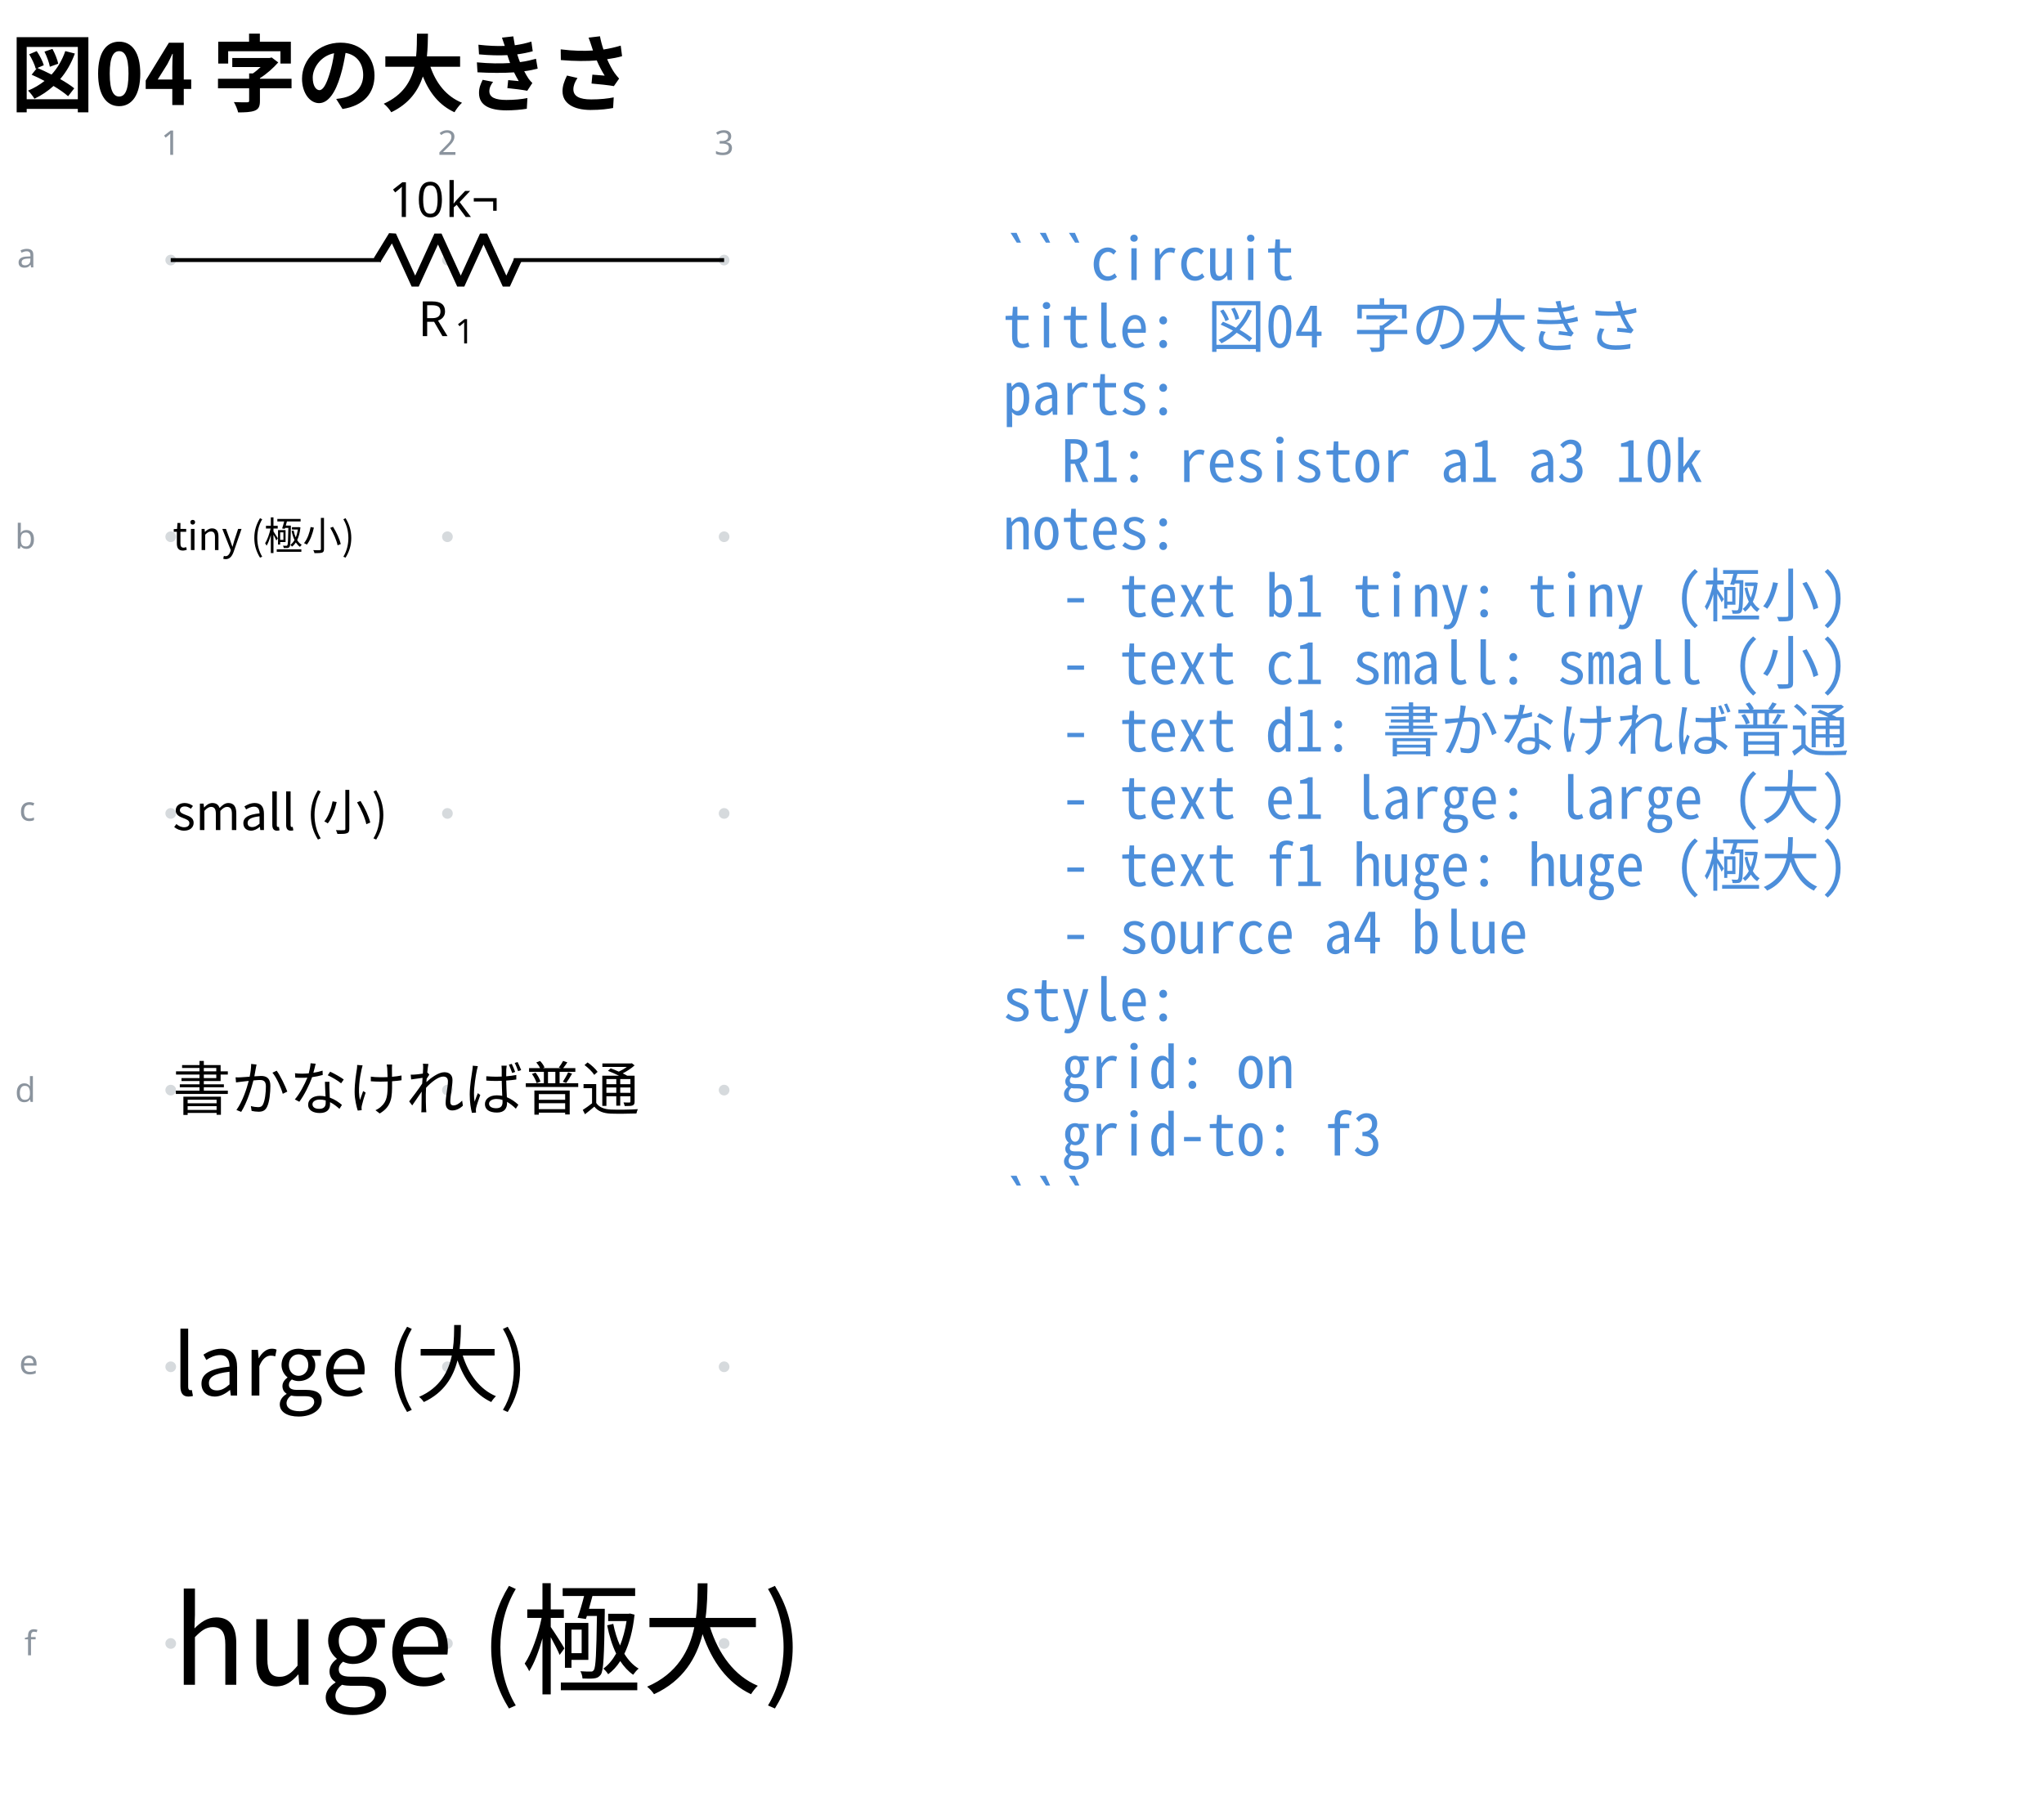
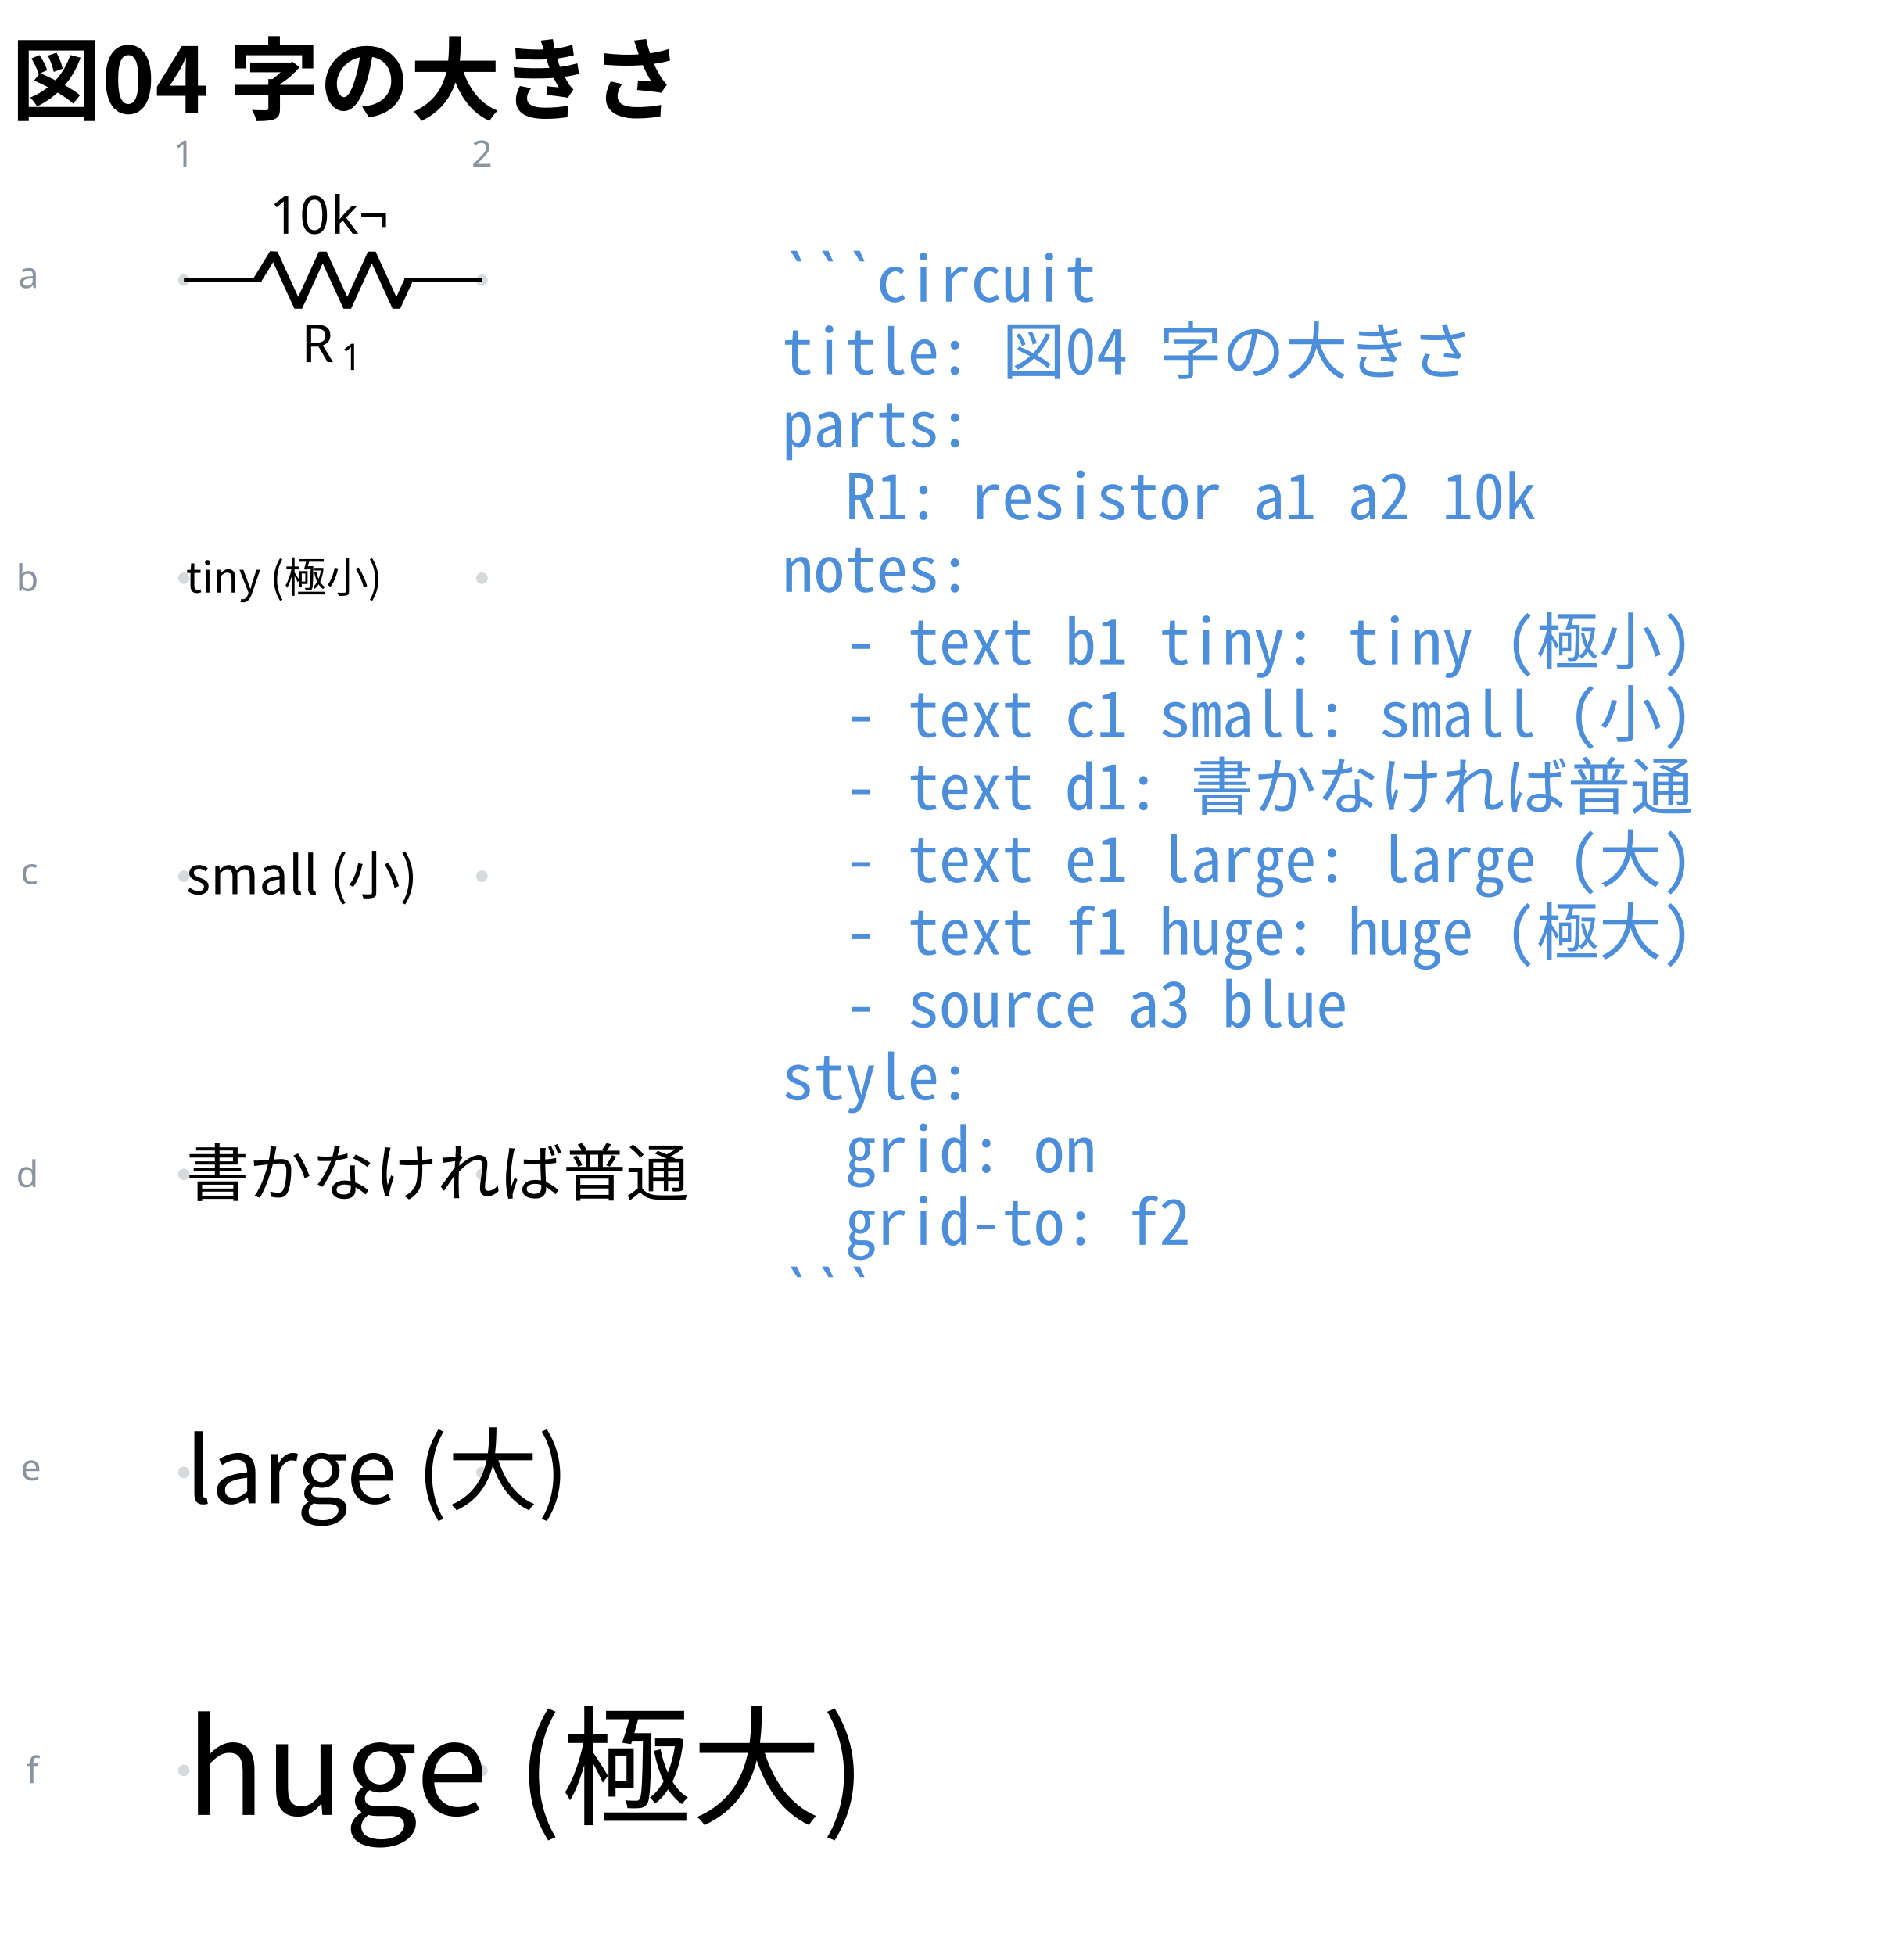
- <svg xmlns="http://www.w3.org/2000/svg" data-circuit-fence="0.1.0" fill="currentColor" width="560.503" height="497.673" viewBox="-72 -72 420.377 373.255">
+ <svg xmlns="http://www.w3.org/2000/svg" data-circuit-fence="0.1.0" fill="currentColor" width="484.629" height="497.673" viewBox="-72 -72 363.472 373.255">
  <g stroke="currentColor" stroke-miterlimit="10" stroke-width=".8">
-     <path fill="#8b949e" fill-opacity=".35" stroke="none" stroke-opacity=".35" d="M-35.787-18.511a1.1 1.1 0 1 0-2.2 0 1.1 1.1 0 0 0 2.2 0M-35.787 38.394a1.1 1.1 0 1 0-2.2 0 1.1 1.1 0 0 0 2.2 0M-35.787 95.3a1.1 1.1 0 1 0-2.2 0 1.1 1.1 0 0 0 2.2 0M-35.787 152.205a1.1 1.1 0 1 0-2.2 0 1.1 1.1 0 0 0 2.2 0M-35.787 209.11a1.1 1.1 0 1 0-2.2 0 1.1 1.1 0 0 0 2.2 0M-35.787 266.016a1.1 1.1 0 1 0-2.2 0 1.1 1.1 0 0 0 2.2 0M21.118-18.511a1.1 1.1 0 1 0-2.2 0 1.1 1.1 0 0 0 2.2 0M21.118 38.394a1.1 1.1 0 1 0-2.2 0 1.1 1.1 0 0 0 2.2 0M21.118 95.3a1.1 1.1 0 1 0-2.2 0 1.1 1.1 0 0 0 2.2 0M21.118 152.205a1.1 1.1 0 1 0-2.2 0 1.1 1.1 0 0 0 2.2 0M21.118 209.11a1.1 1.1 0 1 0-2.2 0 1.1 1.1 0 0 0 2.2 0M21.118 266.016a1.1 1.1 0 1 0-2.2 0 1.1 1.1 0 0 0 2.2 0M78.024-18.511a1.1 1.1 0 1 0-2.2 0 1.1 1.1 0 0 0 2.2 0M78.024 38.394a1.1 1.1 0 1 0-2.2 0 1.1 1.1 0 0 0 2.2 0M78.024 95.3a1.1 1.1 0 1 0-2.2 0 1.1 1.1 0 0 0 2.2 0M78.024 152.205a1.1 1.1 0 1 0-2.2 0 1.1 1.1 0 0 0 2.2 0M78.024 209.11a1.1 1.1 0 1 0-2.2 0 1.1 1.1 0 0 0 2.2 0M78.024 266.016a1.1 1.1 0 1 0-2.2 0 1.1 1.1 0 0 0 2.2 0m-1.1 0" />
+     <path fill="#8b949e" fill-opacity=".35" stroke="none" stroke-opacity=".35" d="M-35.787-18.511a1.1 1.1 0 1 0-2.2 0 1.1 1.1 0 0 0 2.2 0M-35.787 38.394a1.1 1.1 0 1 0-2.2 0 1.1 1.1 0 0 0 2.2 0M-35.787 95.3a1.1 1.1 0 1 0-2.2 0 1.1 1.1 0 0 0 2.2 0M-35.787 152.205a1.1 1.1 0 1 0-2.2 0 1.1 1.1 0 0 0 2.2 0M-35.787 209.11a1.1 1.1 0 1 0-2.2 0 1.1 1.1 0 0 0 2.2 0M-35.787 266.016a1.1 1.1 0 1 0-2.2 0 1.1 1.1 0 0 0 2.2 0M21.118-18.511a1.1 1.1 0 1 0-2.2 0 1.1 1.1 0 0 0 2.2 0M21.118 38.394a1.1 1.1 0 1 0-2.2 0 1.1 1.1 0 0 0 2.2 0M21.118 95.3a1.1 1.1 0 1 0-2.2 0 1.1 1.1 0 0 0 2.2 0M21.118 152.205a1.1 1.1 0 1 0-2.2 0 1.1 1.1 0 0 0 2.2 0M21.118 209.11a1.1 1.1 0 1 0-2.2 0 1.1 1.1 0 0 0 2.2 0M21.118 266.016a1.1 1.1 0 1 0-2.2 0 1.1 1.1 0 0 0 2.2 0m-1.1 0" />
    <g fill="#8b949e" stroke="#8b949e">
      <text x="-36.887" y="-18.511" fill="#8b949e" stroke="none" font-family="cmr7" font-size="7" transform="translate(-1.993 -21.645)">1</text>
    </g>
    <g fill="#8b949e" stroke="#8b949e">
      <text x="-36.887" y="-18.511" fill="#8b949e" stroke="none" font-family="cmr7" font-size="7" transform="translate(54.912 -21.645)">2</text>
-     </g>
-     <g fill="#8b949e" stroke="#8b949e">
-       <text x="-36.887" y="-18.511" fill="#8b949e" stroke="none" font-family="cmr7" font-size="7" transform="translate(111.818 -21.645)">3</text>
    </g>
    <g fill="#8b949e" stroke="#8b949e">
      <text x="-36.887" y="-18.511" fill="#8b949e" stroke="none" font-family="cmr7" font-size="7" transform="translate(-31.62 1.507)">a</text>
    </g>
    <g fill="#8b949e" stroke="#8b949e">
      <text x="-36.887" y="-18.511" fill="#8b949e" stroke="none" font-family="cmr7" font-size="7" transform="translate(-32.05 59.336)">b</text>
    </g>
    <g fill="#8b949e" stroke="#8b949e">
      <text x="-36.887" y="-18.511" fill="#8b949e" stroke="none" font-family="cmr7" font-size="7" transform="translate(-31.189 115.318)">c</text>
    </g>
    <g fill="#8b949e" stroke="#8b949e">
      <text x="-36.887" y="-18.511" fill="#8b949e" stroke="none" font-family="cmr7" font-size="7" transform="translate(-32.05 173.147)">d</text>
    </g>
    <g fill="#8b949e" stroke="#8b949e">
      <text x="-36.887" y="-18.511" fill="#8b949e" stroke="none" font-family="cmr7" font-size="7" transform="translate(-31.189 229.129)">e</text>
    </g>
    <g fill="#8b949e" stroke="#8b949e">
      <text x="-36.887" y="-18.511" fill="#8b949e" stroke="none" font-family="cmr7" font-size="7" transform="translate(-30.112 286.958)">f</text>
    </g>
-     <path fill="none" d="M-36.887-18.511h.4m-.4 0H6.36m27.315 0h43.248m-.4 0h.4" />
+     <path fill="none" d="M-36.887-18.511h.4m-.4 0h14.795m27.315 0h14.795m-.4 0h.4" />
    <g stroke-linejoin="bevel" stroke-width="1.6">
-       <path fill="none" d="m5.561-18.511 3.143-5.122L13.39-13.39l4.685-10.243 4.686 10.243 4.686-10.243 4.686 10.243 2.343-5.121" />
+       <path fill="none" d="m-22.892-18.511 3.143-5.122 4.686 10.243 4.686-10.243 4.685 10.243 4.686-10.243L3.68-13.39l2.343-5.121" />
    </g>
    <g stroke="none">
-       <text x="-36.887" y="-18.511" font-family="cmmi10" font-size="10" transform="translate(50.866 15.648)">R</text>
-       <text x="-29.294" y="-17.011" font-family="cmr7" font-size="7" transform="translate(50.866 15.648)">1</text>
+       <text x="-36.887" y="-18.511" font-family="cmmi10" font-size="10" transform="translate(22.413 15.648)">R</text>
+       <text x="-29.294" y="-17.011" font-family="cmr7" font-size="7" transform="translate(22.413 15.648)">1</text>
    </g>
    <g stroke="none" font-family="cmr10" font-size="10">
-       <text x="-36.887" y="-18.511" transform="translate(44.822 -8.863)">10</text>
-       <text x="-25.221" y="-18.511" transform="translate(44.822 -8.863)">k¬</text>
+       <text x="-36.887" y="-18.511" transform="translate(16.37 -8.863)">10</text>
+       <text x="-25.221" y="-18.511" transform="translate(16.37 -8.863)">k¬</text>
    </g>
    <g>
      <text x="-36.887" y="-18.511" fill="currentColor" stroke="none" font-family="'Noto Sans CJK JP','Noto Sans JP','Hiragino Sans','Yu Gothic',sans-serif" font-size="8" transform="translate(.4 59.639)">tiny (極小)</text>
    </g>
    <g>
      <text x="-36.887" y="-18.511" fill="currentColor" stroke="none" font-family="'Noto Sans CJK JP','Noto Sans JP','Hiragino Sans','Yu Gothic',sans-serif" font-size="10" transform="translate(.4 117.228)">small (小)</text>
    </g>
    <g>
      <text x="-36.887" y="-18.511" fill="currentColor" stroke="none" font-family="'Noto Sans CJK JP','Noto Sans JP','Hiragino Sans','Yu Gothic',sans-serif" font-size="12" transform="translate(.4 174.816)">書かなければ普通</text>
    </g>
    <g>
      <text x="-36.887" y="-18.511" fill="currentColor" stroke="none" font-family="'Noto Sans CJK JP','Noto Sans JP','Hiragino Sans','Yu Gothic',sans-serif" font-size="17.28" transform="translate(.4 233.525)">large (大)</text>
    </g>
    <g>
      <text x="-36.887" y="-18.511" fill="currentColor" stroke="none" font-family="'Noto Sans CJK JP','Noto Sans JP','Hiragino Sans','Yu Gothic',sans-serif" font-size="24.88" transform="translate(.4 293.026)">huge (極大)</text>
    </g>
    <g>
-       <text x="-36.887" y="-18.511" fill="#4c8eda" stroke="none" font-family="'Noto Sans Mono CJK JP',ui-monospace,'SFMono-Regular',Consolas,'Liberation Mono',monospace" font-size="12" transform="translate(171.116 4.1)" xml:space="preserve">```circuit</text>
+       <text x="-36.887" y="-18.511" fill="#4c8eda" stroke="none" font-family="'Noto Sans Mono CJK JP',ui-monospace,'SFMono-Regular',Consolas,'Liberation Mono',monospace" font-size="12" transform="translate(114.211 4.1)" xml:space="preserve">```circuit</text>
    </g>
    <g>
-       <text x="-36.887" y="-18.511" fill="#4c8eda" stroke="none" font-family="'Noto Sans Mono CJK JP',ui-monospace,'SFMono-Regular',Consolas,'Liberation Mono',monospace" font-size="12" transform="translate(171.116 17.956)" xml:space="preserve">title: 図04 字の大きさ</text>
+       <text x="-36.887" y="-18.511" fill="#4c8eda" stroke="none" font-family="'Noto Sans Mono CJK JP',ui-monospace,'SFMono-Regular',Consolas,'Liberation Mono',monospace" font-size="12" transform="translate(114.211 17.956)" xml:space="preserve">title: 図04 字の大きさ</text>
    </g>
    <g>
-       <text x="-36.887" y="-18.511" fill="#4c8eda" stroke="none" font-family="'Noto Sans Mono CJK JP',ui-monospace,'SFMono-Regular',Consolas,'Liberation Mono',monospace" font-size="12" transform="translate(171.116 31.813)" xml:space="preserve">parts:</text>
+       <text x="-36.887" y="-18.511" fill="#4c8eda" stroke="none" font-family="'Noto Sans Mono CJK JP',ui-monospace,'SFMono-Regular',Consolas,'Liberation Mono',monospace" font-size="12" transform="translate(114.211 31.813)" xml:space="preserve">parts:</text>
    </g>
    <g>
-       <text x="-36.887" y="-18.511" fill="#4c8eda" stroke="none" font-family="'Noto Sans Mono CJK JP',ui-monospace,'SFMono-Regular',Consolas,'Liberation Mono',monospace" font-size="12" transform="translate(171.116 45.641)" xml:space="preserve">  R1: resistor a1 a3 10k</text>
+       <text x="-36.887" y="-18.511" fill="#4c8eda" stroke="none" font-family="'Noto Sans Mono CJK JP',ui-monospace,'SFMono-Regular',Consolas,'Liberation Mono',monospace" font-size="12" transform="translate(114.211 45.641)" xml:space="preserve">  R1: resistor a1 a2 10k</text>
    </g>
    <g>
-       <text x="-36.887" y="-18.511" fill="#4c8eda" stroke="none" font-family="'Noto Sans Mono CJK JP',ui-monospace,'SFMono-Regular',Consolas,'Liberation Mono',monospace" font-size="12" transform="translate(171.116 59.498)" xml:space="preserve">notes:</text>
+       <text x="-36.887" y="-18.511" fill="#4c8eda" stroke="none" font-family="'Noto Sans Mono CJK JP',ui-monospace,'SFMono-Regular',Consolas,'Liberation Mono',monospace" font-size="12" transform="translate(114.211 59.498)" xml:space="preserve">notes:</text>
    </g>
    <g>
-       <text x="-36.887" y="-18.511" fill="#4c8eda" stroke="none" font-family="'Noto Sans Mono CJK JP',ui-monospace,'SFMono-Regular',Consolas,'Liberation Mono',monospace" font-size="12" transform="translate(171.116 73.354)" xml:space="preserve">  - text b1 tiny: tiny (極小)</text>
+       <text x="-36.887" y="-18.511" fill="#4c8eda" stroke="none" font-family="'Noto Sans Mono CJK JP',ui-monospace,'SFMono-Regular',Consolas,'Liberation Mono',monospace" font-size="12" transform="translate(114.211 73.354)" xml:space="preserve">  - text b1 tiny: tiny (極小)</text>
    </g>
    <g>
-       <text x="-36.887" y="-18.511" fill="#4c8eda" stroke="none" font-family="'Noto Sans Mono CJK JP',ui-monospace,'SFMono-Regular',Consolas,'Liberation Mono',monospace" font-size="12" transform="translate(171.116 87.21)" xml:space="preserve">  - text c1 small: small (小)</text>
+       <text x="-36.887" y="-18.511" fill="#4c8eda" stroke="none" font-family="'Noto Sans Mono CJK JP',ui-monospace,'SFMono-Regular',Consolas,'Liberation Mono',monospace" font-size="12" transform="translate(114.211 87.21)" xml:space="preserve">  - text c1 small: small (小)</text>
    </g>
    <g>
-       <text x="-36.887" y="-18.511" fill="#4c8eda" stroke="none" font-family="'Noto Sans Mono CJK JP',ui-monospace,'SFMono-Regular',Consolas,'Liberation Mono',monospace" font-size="12" transform="translate(171.116 101.067)" xml:space="preserve">  - text d1: 書かなければ普通</text>
+       <text x="-36.887" y="-18.511" fill="#4c8eda" stroke="none" font-family="'Noto Sans Mono CJK JP',ui-monospace,'SFMono-Regular',Consolas,'Liberation Mono',monospace" font-size="12" transform="translate(114.211 101.067)" xml:space="preserve">  - text d1: 書かなければ普通</text>
    </g>
    <g>
-       <text x="-36.887" y="-18.511" fill="#4c8eda" stroke="none" font-family="'Noto Sans Mono CJK JP',ui-monospace,'SFMono-Regular',Consolas,'Liberation Mono',monospace" font-size="12" transform="translate(171.116 114.924)" xml:space="preserve">  - text e1 large: large (大)</text>
+       <text x="-36.887" y="-18.511" fill="#4c8eda" stroke="none" font-family="'Noto Sans Mono CJK JP',ui-monospace,'SFMono-Regular',Consolas,'Liberation Mono',monospace" font-size="12" transform="translate(114.211 114.924)" xml:space="preserve">  - text e1 large: large (大)</text>
    </g>
    <g>
-       <text x="-36.887" y="-18.511" fill="#4c8eda" stroke="none" font-family="'Noto Sans Mono CJK JP',ui-monospace,'SFMono-Regular',Consolas,'Liberation Mono',monospace" font-size="12" transform="translate(171.116 128.751)" xml:space="preserve">  - text f1 huge: huge (極大)</text>
+       <text x="-36.887" y="-18.511" fill="#4c8eda" stroke="none" font-family="'Noto Sans Mono CJK JP',ui-monospace,'SFMono-Regular',Consolas,'Liberation Mono',monospace" font-size="12" transform="translate(114.211 128.751)" xml:space="preserve">  - text f1 huge: huge (極大)</text>
    </g>
    <g>
-       <text x="-36.887" y="-18.511" fill="#4c8eda" stroke="none" font-family="'Noto Sans Mono CJK JP',ui-monospace,'SFMono-Regular',Consolas,'Liberation Mono',monospace" font-size="12" transform="translate(171.116 142.608)" xml:space="preserve">  - source a4 blue</text>
+       <text x="-36.887" y="-18.511" fill="#4c8eda" stroke="none" font-family="'Noto Sans Mono CJK JP',ui-monospace,'SFMono-Regular',Consolas,'Liberation Mono',monospace" font-size="12" transform="translate(114.211 142.608)" xml:space="preserve">  - source a3 blue</text>
    </g>
    <g>
-       <text x="-36.887" y="-18.511" fill="#4c8eda" stroke="none" font-family="'Noto Sans Mono CJK JP',ui-monospace,'SFMono-Regular',Consolas,'Liberation Mono',monospace" font-size="12" transform="translate(171.116 156.464)" xml:space="preserve">style:</text>
+       <text x="-36.887" y="-18.511" fill="#4c8eda" stroke="none" font-family="'Noto Sans Mono CJK JP',ui-monospace,'SFMono-Regular',Consolas,'Liberation Mono',monospace" font-size="12" transform="translate(114.211 156.464)" xml:space="preserve">style:</text>
    </g>
    <g>
-       <text x="-36.887" y="-18.511" fill="#4c8eda" stroke="none" font-family="'Noto Sans Mono CJK JP',ui-monospace,'SFMono-Regular',Consolas,'Liberation Mono',monospace" font-size="12" transform="translate(171.116 170.32)" xml:space="preserve">  grid: on</text>
+       <text x="-36.887" y="-18.511" fill="#4c8eda" stroke="none" font-family="'Noto Sans Mono CJK JP',ui-monospace,'SFMono-Regular',Consolas,'Liberation Mono',monospace" font-size="12" transform="translate(114.211 170.32)" xml:space="preserve">  grid: on</text>
    </g>
    <g>
-       <text x="-36.887" y="-18.511" fill="#4c8eda" stroke="none" font-family="'Noto Sans Mono CJK JP',ui-monospace,'SFMono-Regular',Consolas,'Liberation Mono',monospace" font-size="12" transform="translate(171.116 184.177)" xml:space="preserve">  grid-to: f3</text>
+       <text x="-36.887" y="-18.511" fill="#4c8eda" stroke="none" font-family="'Noto Sans Mono CJK JP',ui-monospace,'SFMono-Regular',Consolas,'Liberation Mono',monospace" font-size="12" transform="translate(114.211 184.177)" xml:space="preserve">  grid-to: f2</text>
    </g>
    <g>
-       <text x="-36.887" y="-18.511" fill="#4c8eda" stroke="none" font-family="'Noto Sans Mono CJK JP',ui-monospace,'SFMono-Regular',Consolas,'Liberation Mono',monospace" font-size="12" transform="translate(171.116 198.034)" xml:space="preserve">```</text>
+       <text x="-36.887" y="-18.511" fill="#4c8eda" stroke="none" font-family="'Noto Sans Mono CJK JP',ui-monospace,'SFMono-Regular',Consolas,'Liberation Mono',monospace" font-size="12" transform="translate(114.211 198.034)" xml:space="preserve">```</text>
    </g>
    <g>
      <text x="-36.887" y="-18.511" fill="currentColor" stroke="none" font-family="'Noto Sans CJK JP','Noto Sans JP','Hiragino Sans','Yu Gothic',sans-serif" font-size="17.28" transform="translate(-32.983 -31.889)" font-weight="bold">図04 字の大きさ</text>
    </g>
  </g>
</svg>
